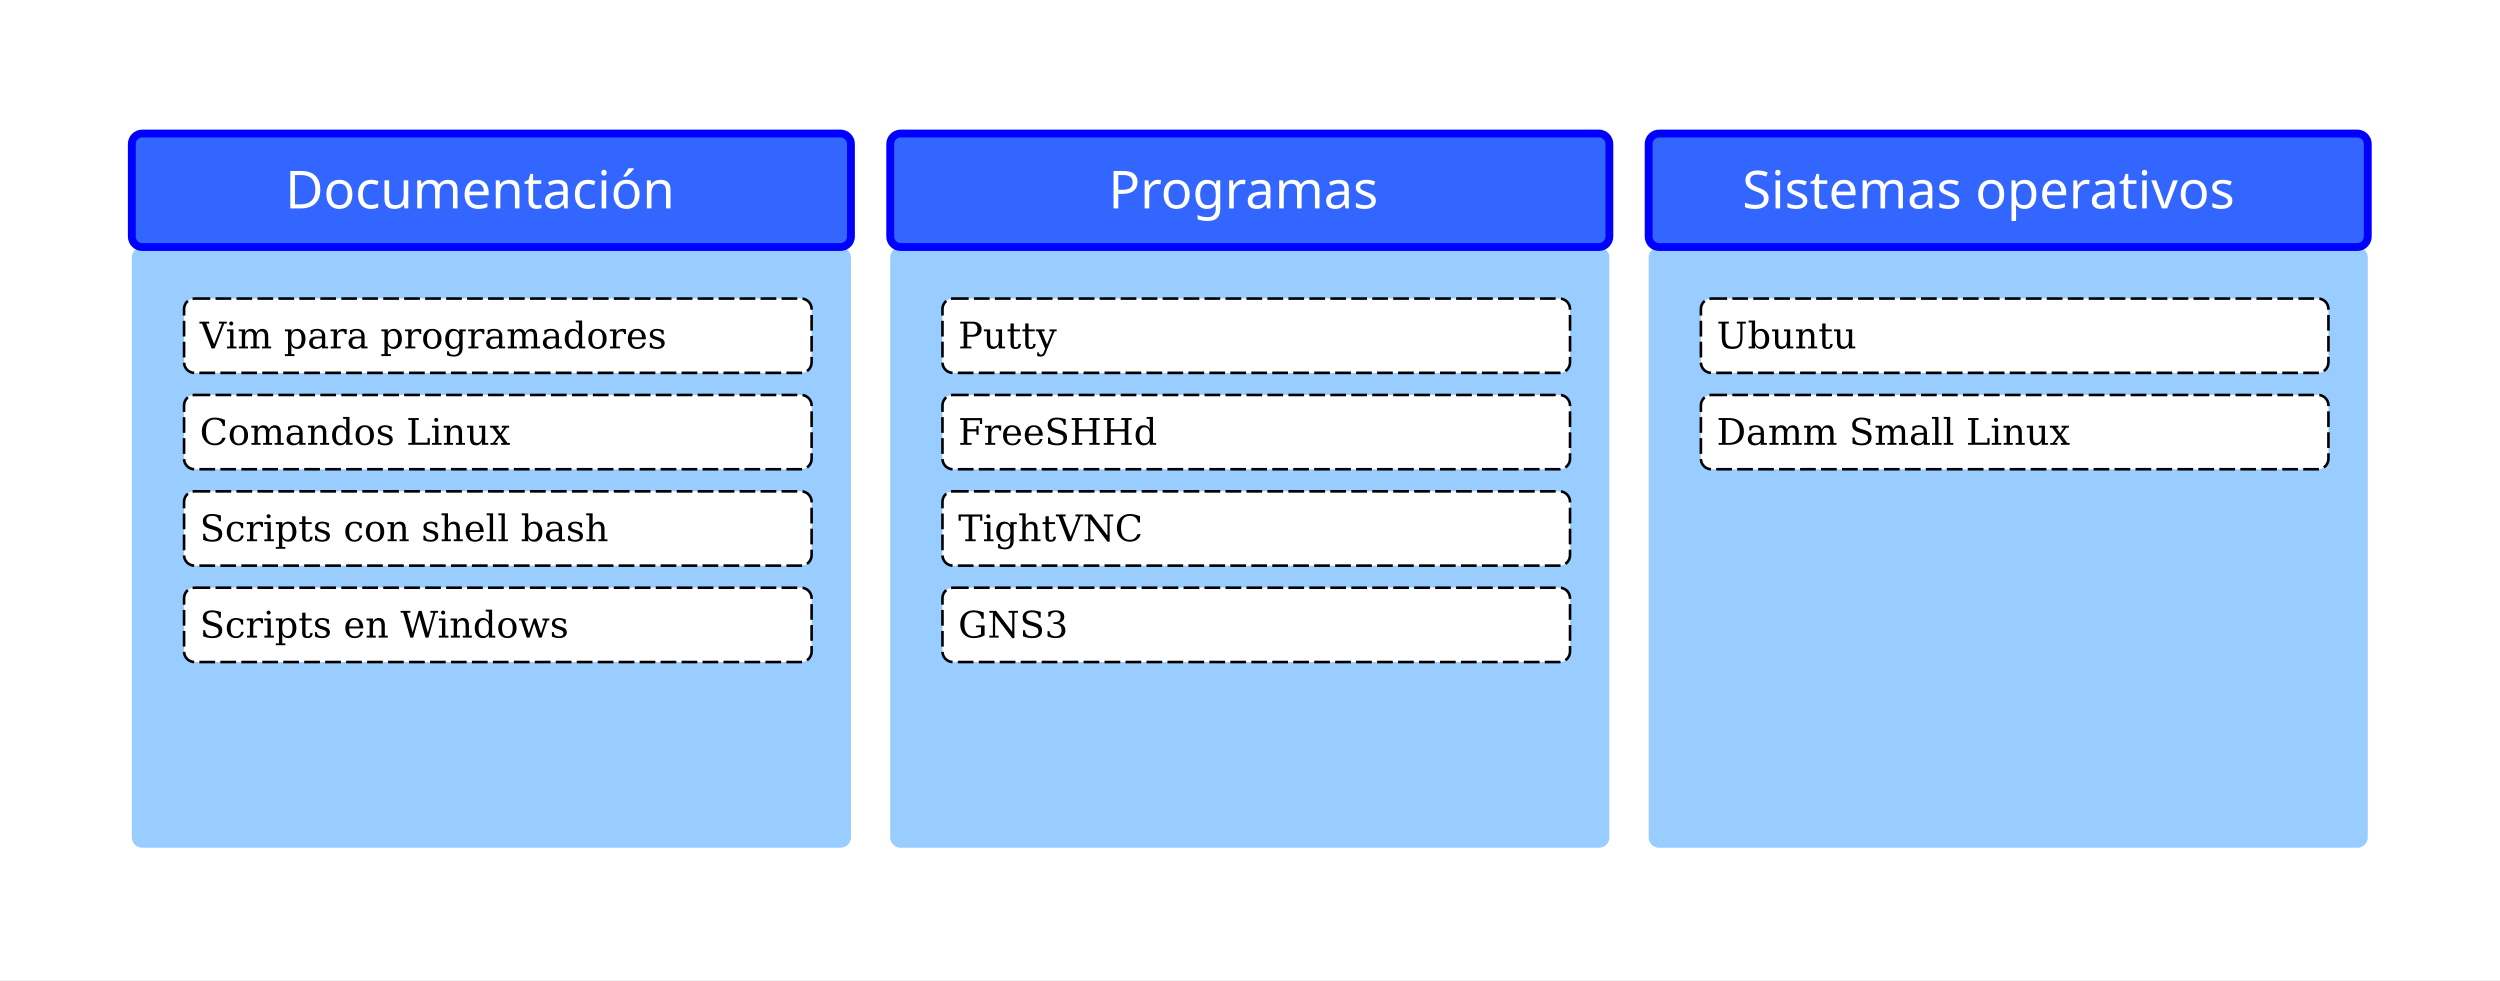
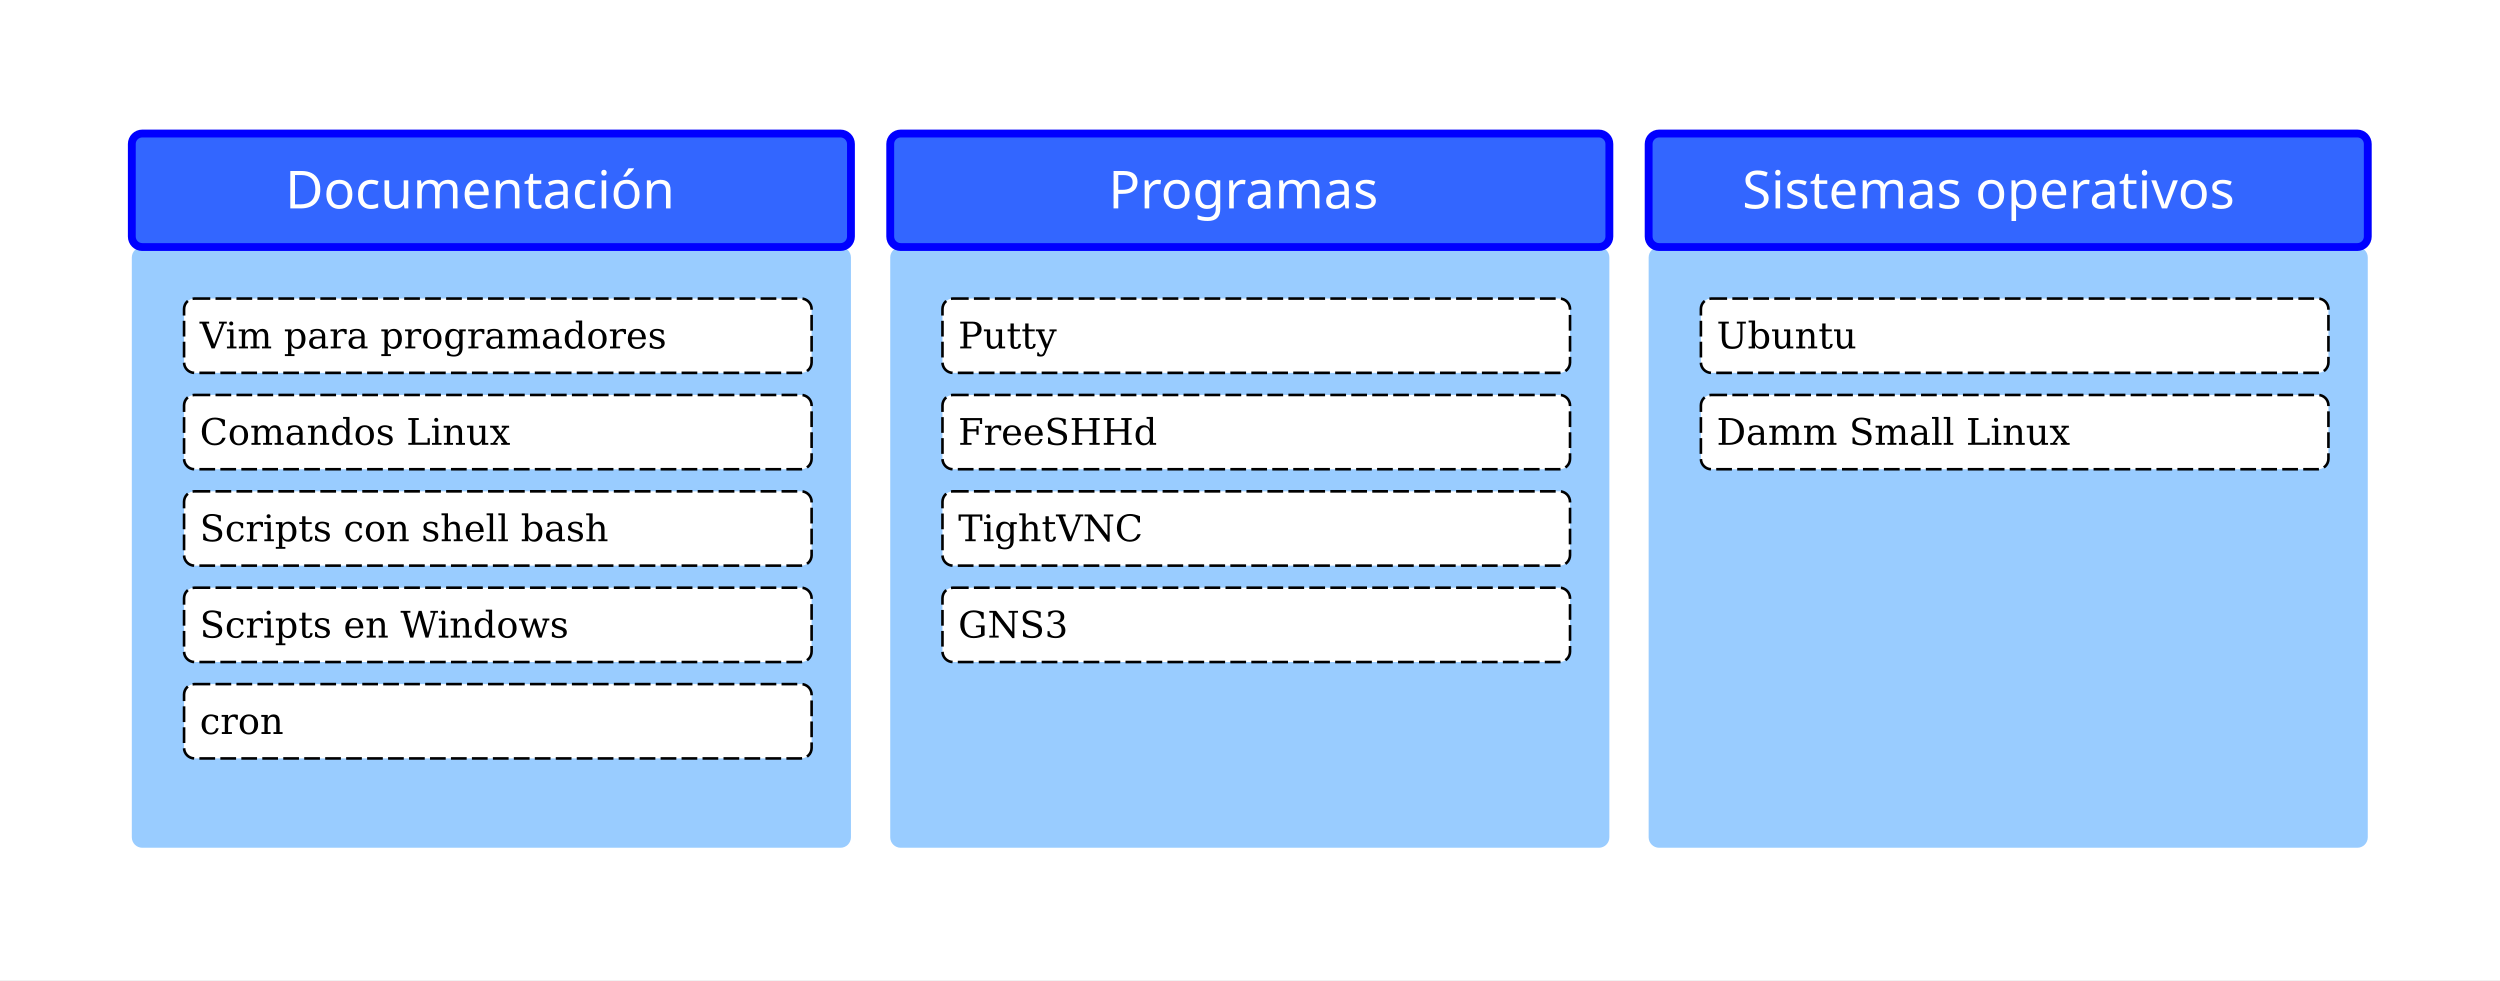
<svg xmlns="http://www.w3.org/2000/svg" xmlns:xlink="http://www.w3.org/1999/xlink" fill-opacity="1" color-rendering="auto" color-interpolation="auto" text-rendering="auto" stroke="black" stroke-linecap="square" width="954" stroke-miterlimit="10" shape-rendering="auto" stroke-opacity="1" fill="black" stroke-dasharray="none" font-weight="normal" stroke-width="1" height="374" font-family="'Dialog'" font-style="normal" stroke-linejoin="miter" font-size="12px" stroke-dashoffset="0" image-rendering="auto">
  <defs id="genericDefs" />
  <g>
    <defs id="defs1">
      <clipPath clipPathUnits="userSpaceOnUse" id="clipPath1">
        <path d="M0 0 L954 0 L954 374 L0 374 L0 0 Z" />
      </clipPath>
      <clipPath clipPathUnits="userSpaceOnUse" id="clipPath2">
        <path d="M-71 -16 L883 -16 L883 358 L-71 358 L-71 -16 Z" />
      </clipPath>
    </defs>
    <g fill="white" text-rendering="geometricPrecision" shape-rendering="geometricPrecision" transform="translate(71,16)" stroke="white">
      <rect x="-71" width="954" height="374" y="-16" clip-path="url(#clipPath2)" stroke="none" />
    </g>
    <g id="y.node.0">
      <g fill="rgb(153,204,255)" text-rendering="geometricPrecision" shape-rendering="geometricPrecision" transform="matrix(1,0,0,1,71,16)" stroke="rgb(153,204,255)">
        <rect x="-20.7" y="78.267" width="274.422" rx="4" ry="4" height="229.24" stroke="none" />
      </g>
      <g />
    </g>
    <g id="y.node.1">
      <a xlink:href="vim.pdf">
        <g fill="white" text-rendering="geometricPrecision" shape-rendering="geometricPrecision" transform="matrix(1,0,0,1,71,16)" stroke="white">
          <rect x="-0.763" y="97.931" width="239.474" rx="4" ry="4" height="28.356" stroke="none" />
        </g>
        <g>
          <g font-size="14px" stroke-linecap="butt" transform="matrix(1,0,0,1,71,16)" text-rendering="geometricPrecision" font-family="'DejaVu Serif'" shape-rendering="geometricPrecision" stroke-miterlimit="1.45">
            <text x="5.237" xml:space="preserve" y="116.956" stroke="none">Vim para programadores</text>
          </g>
        </g>
        <g text-rendering="geometricPrecision" stroke-miterlimit="1.45" stroke-dasharray="6,2" shape-rendering="geometricPrecision" transform="matrix(1,0,0,1,71,16)" stroke-linecap="butt">
          <rect x="-0.763" y="97.931" fill="none" width="239.474" rx="4" ry="4" height="28.356" />
        </g>
      </a>
    </g>
    <g id="y.node.2">
      <a xlink:href="comandosLinux.pdf">
        <g fill="white" text-rendering="geometricPrecision" shape-rendering="geometricPrecision" transform="matrix(1,0,0,1,71,16)" stroke="white">
          <rect x="-0.763" y="134.712" width="239.474" rx="4" ry="4" height="28.356" stroke="none" />
        </g>
        <g>
          <g font-size="14px" stroke-linecap="butt" transform="matrix(1,0,0,1,71,16)" text-rendering="geometricPrecision" font-family="'DejaVu Serif'" shape-rendering="geometricPrecision" stroke-miterlimit="1.45">
            <text x="5.237" xml:space="preserve" y="153.737" stroke="none">Comandos Linux</text>
          </g>
        </g>
        <g text-rendering="geometricPrecision" stroke-miterlimit="1.45" stroke-dasharray="6,2" shape-rendering="geometricPrecision" transform="matrix(1,0,0,1,71,16)" stroke-linecap="butt">
          <rect x="-0.763" y="134.712" fill="none" width="239.474" rx="4" ry="4" height="28.356" />
        </g>
      </a>
    </g>
    <g id="y.node.3">
      <a xlink:href="shellBash.pdf">
        <g fill="white" text-rendering="geometricPrecision" shape-rendering="geometricPrecision" transform="matrix(1,0,0,1,71,16)" stroke="white">
          <rect x="-0.763" y="171.493" width="239.474" rx="4" ry="4" height="28.356" stroke="none" />
        </g>
        <g>
          <g font-size="14px" stroke-linecap="butt" transform="matrix(1,0,0,1,71,16)" text-rendering="geometricPrecision" font-family="'DejaVu Serif'" shape-rendering="geometricPrecision" stroke-miterlimit="1.45">
            <text x="5.237" xml:space="preserve" y="190.518" stroke="none">Scripts con shell bash</text>
          </g>
        </g>
        <g text-rendering="geometricPrecision" stroke-miterlimit="1.45" stroke-dasharray="6,2" shape-rendering="geometricPrecision" transform="matrix(1,0,0,1,71,16)" stroke-linecap="butt">
          <rect x="-0.763" y="171.493" fill="none" width="239.474" rx="4" ry="4" height="28.356" />
        </g>
      </a>
    </g>
    <g id="y.node.4">
      <a xlink:href="shellBatch.pdf">
        <g fill="white" text-rendering="geometricPrecision" shape-rendering="geometricPrecision" transform="matrix(1,0,0,1,71,16)" stroke="white">
          <rect x="-0.763" y="208.274" width="239.474" rx="4" ry="4" height="28.356" stroke="none" />
        </g>
        <g>
          <g font-size="14px" stroke-linecap="butt" transform="matrix(1,0,0,1,71,16)" text-rendering="geometricPrecision" font-family="'DejaVu Serif'" shape-rendering="geometricPrecision" stroke-miterlimit="1.45">
            <text x="5.237" xml:space="preserve" y="227.299" stroke="none">Scripts en Windows</text>
          </g>
        </g>
        <g text-rendering="geometricPrecision" stroke-miterlimit="1.45" stroke-dasharray="6,2" shape-rendering="geometricPrecision" transform="matrix(1,0,0,1,71,16)" stroke-linecap="butt">
          <rect x="-0.763" y="208.274" fill="none" width="239.474" rx="4" ry="4" height="28.356" />
        </g>
      </a>
    </g>
    <g id="y.node.5">
      <g fill="rgb(51,102,255)" text-rendering="geometricPrecision" shape-rendering="geometricPrecision" transform="matrix(1,0,0,1,71,16)" stroke="rgb(51,102,255)">
        <rect x="-20.7" y="34.952" width="274.422" rx="4" ry="4" height="43.315" stroke="none" />
      </g>
      <g stroke-linecap="butt" transform="matrix(1,0,0,1,71,16)" fill="blue" text-rendering="geometricPrecision" shape-rendering="geometricPrecision" stroke="blue" stroke-width="3" stroke-miterlimit="1.45">
        <rect x="-20.7" y="34.952" fill="none" width="274.422" rx="4" ry="4" height="43.315" />
      </g>
      <g>
        <g stroke-linecap="butt" font-size="20px" transform="matrix(1,0,0,1,71,16)" fill="white" text-rendering="geometricPrecision" font-family="sans-serif" shape-rendering="geometricPrecision" stroke="white" stroke-miterlimit="1.45">
          <text x="37.844" xml:space="preserve" y="63.533" stroke="none">Documentación</text>
        </g>
      </g>
    </g>
    <g id="y.node.6">
      <g fill="rgb(153,204,255)" text-rendering="geometricPrecision" shape-rendering="geometricPrecision" transform="matrix(1,0,0,1,71,16)" stroke="rgb(153,204,255)">
        <rect x="268.711" y="78.267" width="274.422" rx="4" ry="4" height="229.24" stroke="none" />
      </g>
      <g />
    </g>
    <g id="y.node.7">
      <a xlink:href="https://www.putty.org/">
        <g fill="white" text-rendering="geometricPrecision" shape-rendering="geometricPrecision" transform="matrix(1,0,0,1,71,16)" stroke="white">
          <rect x="288.647" y="97.931" width="239.474" rx="4" ry="4" height="28.356" stroke="none" />
        </g>
        <g>
          <g font-size="14px" stroke-linecap="butt" transform="matrix(1,0,0,1,71,16)" text-rendering="geometricPrecision" font-family="'DejaVu Serif'" shape-rendering="geometricPrecision" stroke-miterlimit="1.45">
            <text x="294.647" xml:space="preserve" y="116.956" stroke="none">Putty</text>
          </g>
        </g>
        <g text-rendering="geometricPrecision" stroke-miterlimit="1.45" stroke-dasharray="6,2" shape-rendering="geometricPrecision" transform="matrix(1,0,0,1,71,16)" stroke-linecap="butt">
          <rect x="288.647" y="97.931" fill="none" width="239.474" rx="4" ry="4" height="28.356" />
        </g>
      </a>
    </g>
    <g id="y.node.8">
      <a xlink:href="http://www.freesshd.com/">
        <g fill="white" text-rendering="geometricPrecision" shape-rendering="geometricPrecision" transform="matrix(1,0,0,1,71,16)" stroke="white">
          <rect x="288.647" y="134.712" width="239.474" rx="4" ry="4" height="28.356" stroke="none" />
        </g>
        <g>
          <g font-size="14px" stroke-linecap="butt" transform="matrix(1,0,0,1,71,16)" text-rendering="geometricPrecision" font-family="'DejaVu Serif'" shape-rendering="geometricPrecision" stroke-miterlimit="1.45">
            <text x="294.647" xml:space="preserve" y="153.737" stroke="none">FreeSHHd</text>
          </g>
        </g>
        <g text-rendering="geometricPrecision" stroke-miterlimit="1.45" stroke-dasharray="6,2" shape-rendering="geometricPrecision" transform="matrix(1,0,0,1,71,16)" stroke-linecap="butt">
          <rect x="288.647" y="134.712" fill="none" width="239.474" rx="4" ry="4" height="28.356" />
        </g>
      </a>
    </g>
    <g id="y.node.9">
      <a xlink:href="https://www.tightvnc.com/">
        <g fill="white" text-rendering="geometricPrecision" shape-rendering="geometricPrecision" transform="matrix(1,0,0,1,71,16)" stroke="white">
          <rect x="288.647" y="171.493" width="239.474" rx="4" ry="4" height="28.356" stroke="none" />
        </g>
        <g>
          <g font-size="14px" stroke-linecap="butt" transform="matrix(1,0,0,1,71,16)" text-rendering="geometricPrecision" font-family="'DejaVu Serif'" shape-rendering="geometricPrecision" stroke-miterlimit="1.45">
            <text x="294.647" xml:space="preserve" y="190.518" stroke="none">TightVNC</text>
          </g>
        </g>
        <g text-rendering="geometricPrecision" stroke-miterlimit="1.45" stroke-dasharray="6,2" shape-rendering="geometricPrecision" transform="matrix(1,0,0,1,71,16)" stroke-linecap="butt">
          <rect x="288.647" y="171.493" fill="none" width="239.474" rx="4" ry="4" height="28.356" />
        </g>
      </a>
    </g>
    <g id="y.node.10">
      <g fill="rgb(51,102,255)" text-rendering="geometricPrecision" shape-rendering="geometricPrecision" transform="matrix(1,0,0,1,71,16)" stroke="rgb(51,102,255)">
        <rect x="268.711" y="34.952" width="274.422" rx="4" ry="4" height="43.315" stroke="none" />
      </g>
      <g stroke-linecap="butt" transform="matrix(1,0,0,1,71,16)" fill="blue" text-rendering="geometricPrecision" shape-rendering="geometricPrecision" stroke="blue" stroke-width="3" stroke-miterlimit="1.45">
        <rect x="268.711" y="34.952" fill="none" width="274.422" rx="4" ry="4" height="43.315" />
      </g>
      <g>
        <g stroke-linecap="butt" font-size="20px" transform="matrix(1,0,0,1,71,16)" fill="white" text-rendering="geometricPrecision" font-family="sans-serif" shape-rendering="geometricPrecision" stroke="white" stroke-miterlimit="1.45">
          <text x="351.996" xml:space="preserve" y="63.533" stroke="none">Programas</text>
        </g>
      </g>
    </g>
    <g id="y.node.11">
      <a xlink:href="https://www.tightvnc.com/">
        <g fill="white" text-rendering="geometricPrecision" shape-rendering="geometricPrecision" transform="matrix(1,0,0,1,71,16)" stroke="white">
          <rect x="288.647" y="208.274" width="239.474" rx="4" ry="4" height="28.356" stroke="none" />
        </g>
        <g>
          <g font-size="14px" stroke-linecap="butt" transform="matrix(1,0,0,1,71,16)" text-rendering="geometricPrecision" font-family="'DejaVu Serif'" shape-rendering="geometricPrecision" stroke-miterlimit="1.45">
            <text x="294.647" xml:space="preserve" y="227.299" stroke="none">GNS3</text>
          </g>
        </g>
        <g text-rendering="geometricPrecision" stroke-miterlimit="1.45" stroke-dasharray="6,2" shape-rendering="geometricPrecision" transform="matrix(1,0,0,1,71,16)" stroke-linecap="butt">
          <rect x="288.647" y="208.274" fill="none" width="239.474" rx="4" ry="4" height="28.356" />
        </g>
      </a>
    </g>
    <g id="y.node.12">
      <g fill="rgb(153,204,255)" text-rendering="geometricPrecision" shape-rendering="geometricPrecision" transform="matrix(1,0,0,1,71,16)" stroke="rgb(153,204,255)">
        <rect x="558.122" y="78.267" width="274.422" rx="4" ry="4" height="229.24" stroke="none" />
      </g>
      <g />
    </g>
    <g id="y.node.13">
      <a xlink:href="https://ubuntu.com/download/server">
        <g fill="white" text-rendering="geometricPrecision" shape-rendering="geometricPrecision" transform="matrix(1,0,0,1,71,16)" stroke="white">
          <rect x="578.058" y="97.931" width="239.474" rx="4" ry="4" height="28.356" stroke="none" />
        </g>
        <g>
          <g font-size="14px" stroke-linecap="butt" transform="matrix(1,0,0,1,71,16)" text-rendering="geometricPrecision" font-family="'DejaVu Serif'" shape-rendering="geometricPrecision" stroke-miterlimit="1.45">
            <text x="584.058" xml:space="preserve" y="116.956" stroke="none">Ubuntu</text>
          </g>
        </g>
        <g text-rendering="geometricPrecision" stroke-miterlimit="1.45" stroke-dasharray="6,2" shape-rendering="geometricPrecision" transform="matrix(1,0,0,1,71,16)" stroke-linecap="butt">
          <rect x="578.058" y="97.931" fill="none" width="239.474" rx="4" ry="4" height="28.356" />
        </g>
      </a>
    </g>
    <g id="y.node.14">
      <a xlink:href="http://www.damnsmalllinux.org/index_es.html">
        <g fill="white" text-rendering="geometricPrecision" shape-rendering="geometricPrecision" transform="matrix(1,0,0,1,71,16)" stroke="white">
          <rect x="578.058" y="134.712" width="239.474" rx="4" ry="4" height="28.356" stroke="none" />
        </g>
        <g>
          <g font-size="14px" stroke-linecap="butt" transform="matrix(1,0,0,1,71,16)" text-rendering="geometricPrecision" font-family="'DejaVu Serif'" shape-rendering="geometricPrecision" stroke-miterlimit="1.45">
            <text x="584.058" xml:space="preserve" y="153.737" stroke="none">Damm Small Linux</text>
          </g>
        </g>
        <g text-rendering="geometricPrecision" stroke-miterlimit="1.45" stroke-dasharray="6,2" shape-rendering="geometricPrecision" transform="matrix(1,0,0,1,71,16)" stroke-linecap="butt">
          <rect x="578.058" y="134.712" fill="none" width="239.474" rx="4" ry="4" height="28.356" />
        </g>
      </a>
    </g>
    <g id="y.node.15">
      <g fill="rgb(51,102,255)" text-rendering="geometricPrecision" shape-rendering="geometricPrecision" transform="matrix(1,0,0,1,71,16)" stroke="rgb(51,102,255)">
        <rect x="558.122" y="34.952" width="274.422" rx="4" ry="4" height="43.315" stroke="none" />
      </g>
      <g stroke-linecap="butt" transform="matrix(1,0,0,1,71,16)" fill="blue" text-rendering="geometricPrecision" shape-rendering="geometricPrecision" stroke="blue" stroke-width="3" stroke-miterlimit="1.45">
        <rect x="558.122" y="34.952" fill="none" width="274.422" rx="4" ry="4" height="43.315" />
      </g>
      <g>
        <g stroke-linecap="butt" font-size="20px" transform="matrix(1,0,0,1,71,16)" fill="white" text-rendering="geometricPrecision" font-family="sans-serif" shape-rendering="geometricPrecision" stroke="white" stroke-miterlimit="1.45">
          <text x="593.863" xml:space="preserve" y="63.533" stroke="none">Sistemas operativos</text>
        </g>
      </g>
    </g>
+     <g id="y.node.16">
+       <a xlink:href="cron.pdf">
+         <g fill="white" text-rendering="geometricPrecision" shape-rendering="geometricPrecision" transform="matrix(1,0,0,1,71,16)" stroke="white">
+           <rect x="-0.763" y="245.055" width="239.474" rx="4" ry="4" height="28.356" stroke="none" />
+         </g>
+         <g>
+           <g font-size="14px" stroke-linecap="butt" transform="matrix(1,0,0,1,71,16)" text-rendering="geometricPrecision" font-family="'DejaVu Serif'" shape-rendering="geometricPrecision" stroke-miterlimit="1.45">
+             <text x="5.237" xml:space="preserve" y="264.08" stroke="none">cron</text>
+           </g>
+         </g>
+         <g text-rendering="geometricPrecision" stroke-miterlimit="1.45" stroke-dasharray="6,2" shape-rendering="geometricPrecision" transform="matrix(1,0,0,1,71,16)" stroke-linecap="butt">
+           <rect x="-0.763" y="245.055" fill="none" width="239.474" rx="4" ry="4" height="28.356" />
+         </g>
+       </a>
+     </g>
  </g>
</svg>
